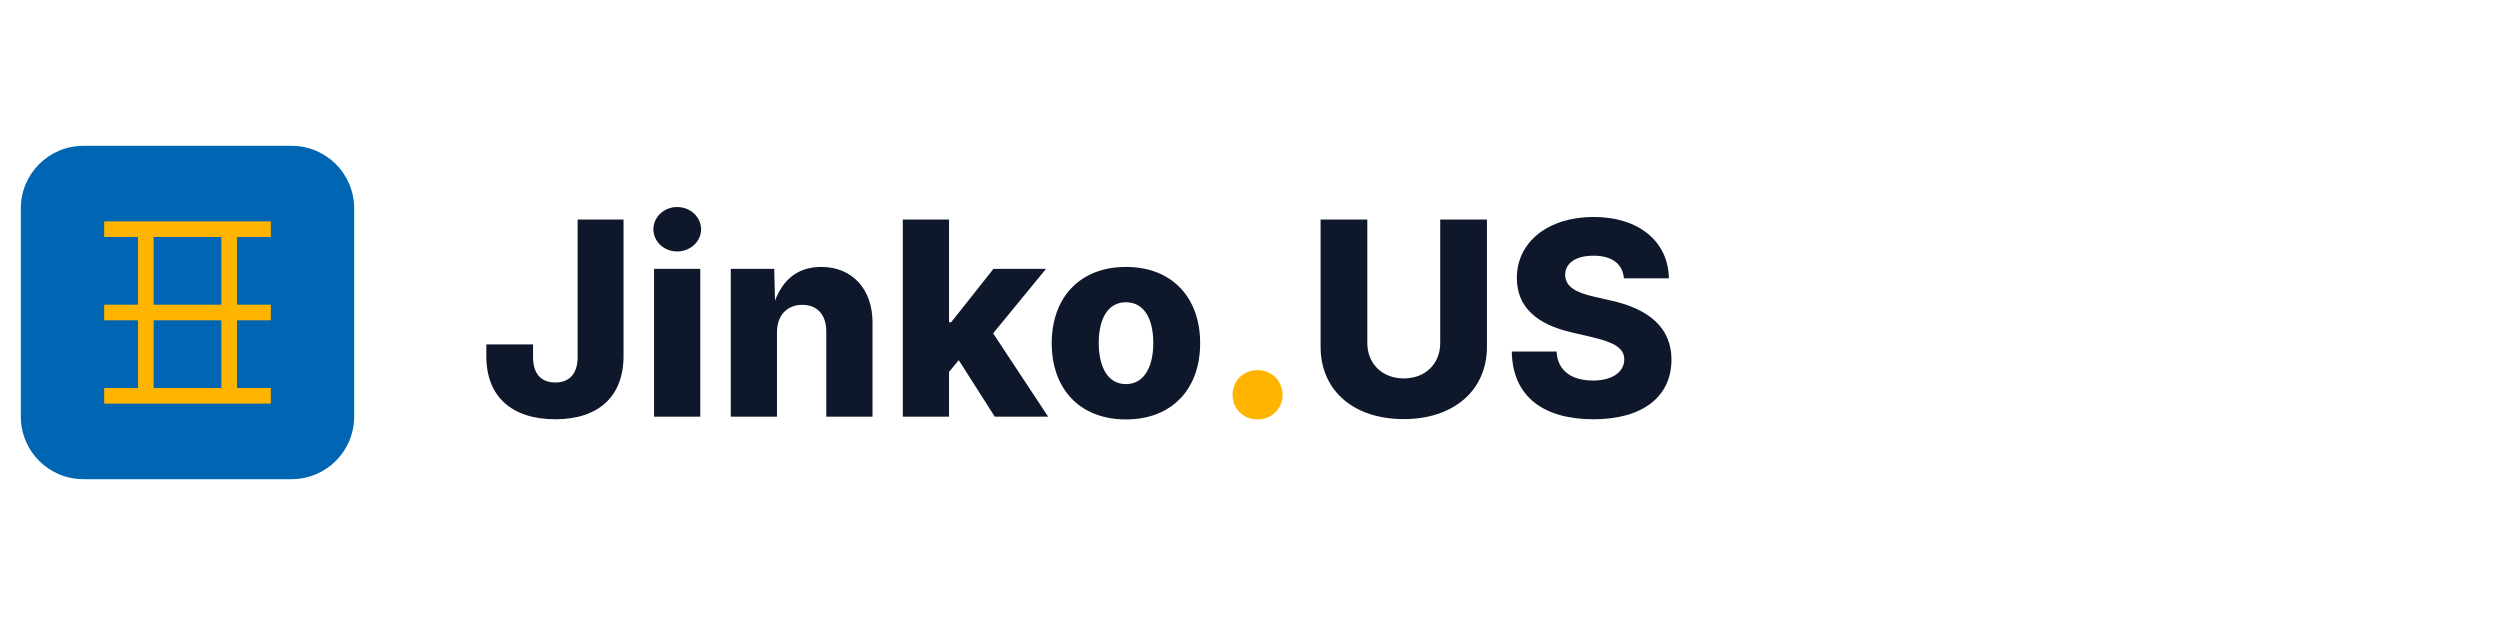
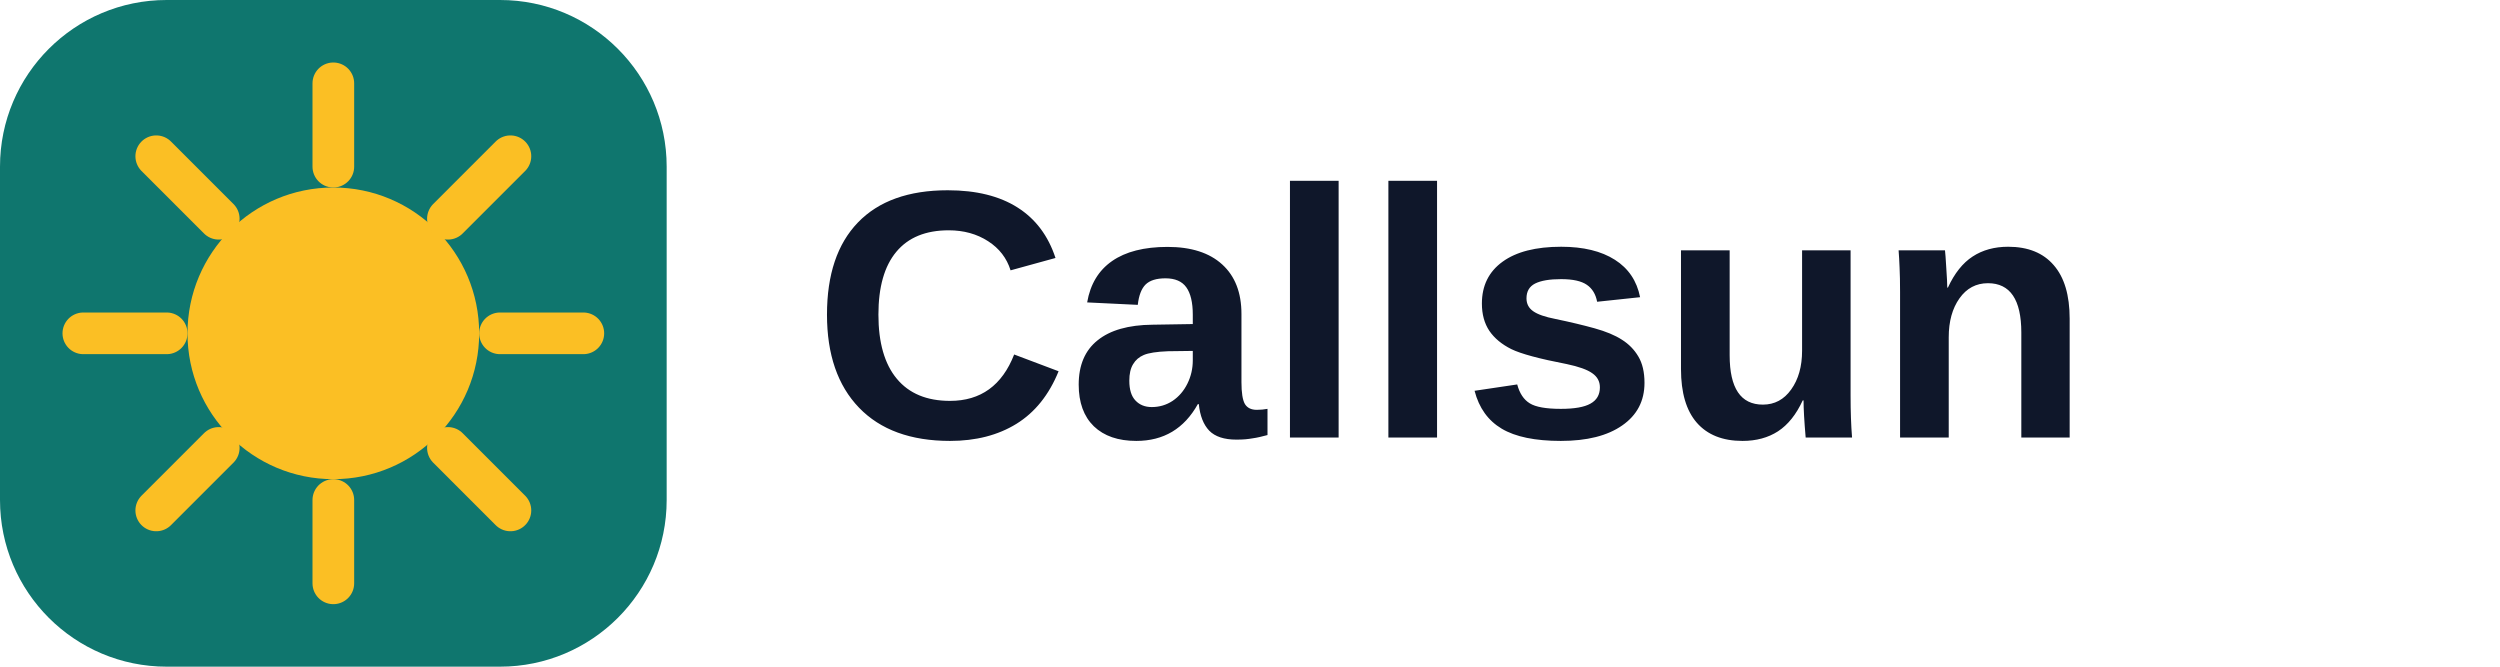
- <svg xmlns="http://www.w3.org/2000/svg" viewBox="0 0 240 60">
-   <rect x="2" y="14" width="32" height="32" rx="6" fill="#0066B3" />
-   <path d="M10 22h16M10 30h16M10 38h16M14 22v16M22 22v16" stroke="#FFB400" stroke-width="1.5" />
-   <text x="46" y="40" font-family="Manrope,Inter,sans-serif" font-size="26" font-weight="800" fill="#0F172A">Jinko<tspan fill="#FFB400">.</tspan>US</text>
+ <svg xmlns="http://www.w3.org/2000/svg" width="240" height="64" viewBox="0 0 240 64" role="img" aria-label="Callsun">
+   <rect width="64" height="64" rx="16" fill="#0f766e" />
+   <circle cx="32" cy="32" r="14" fill="#fbbf24" />
+   <path d="M32 8v8M32 48v8M8 32h8M48 32h8M15 15l6 6M43 43l6 6M49 15l-6 6M21 43l-6 6" stroke="#fbbf24" stroke-width="4" stroke-linecap="round" />
+   <text x="78" y="42" font-family="Manrope,Arial,sans-serif" font-size="34" font-weight="800" fill="#0f172a">Callsun</text>
</svg>
